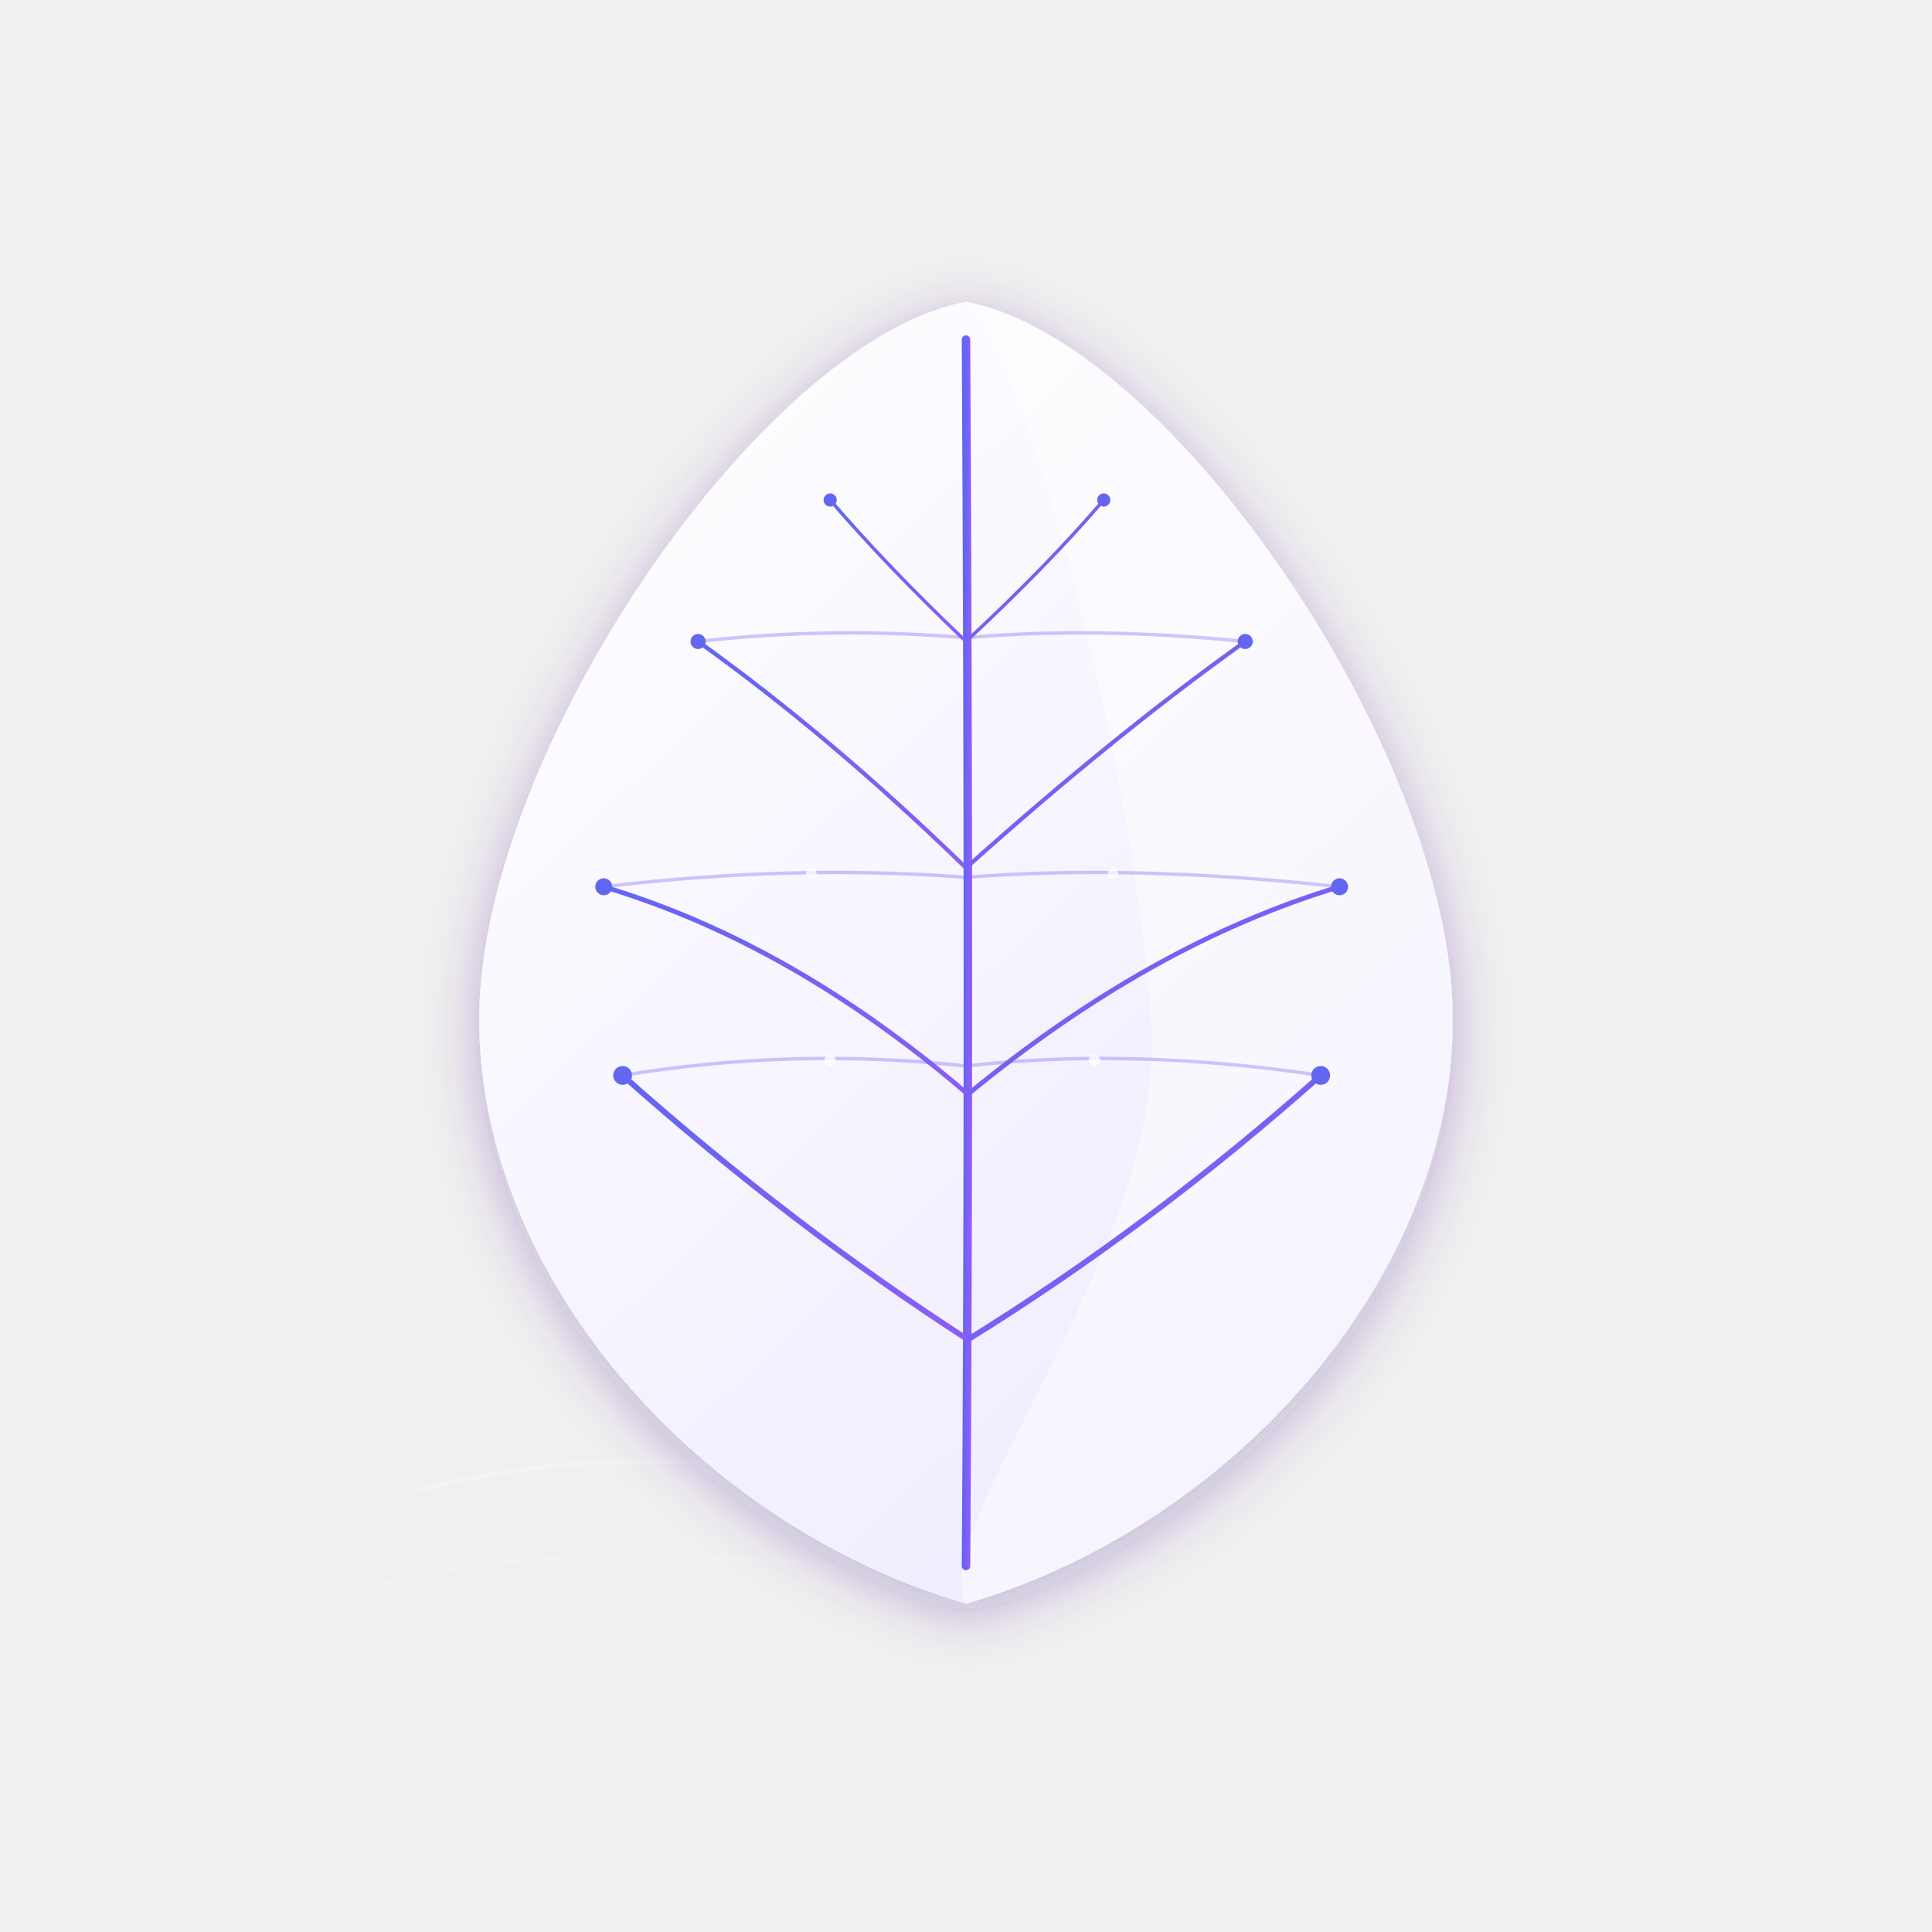
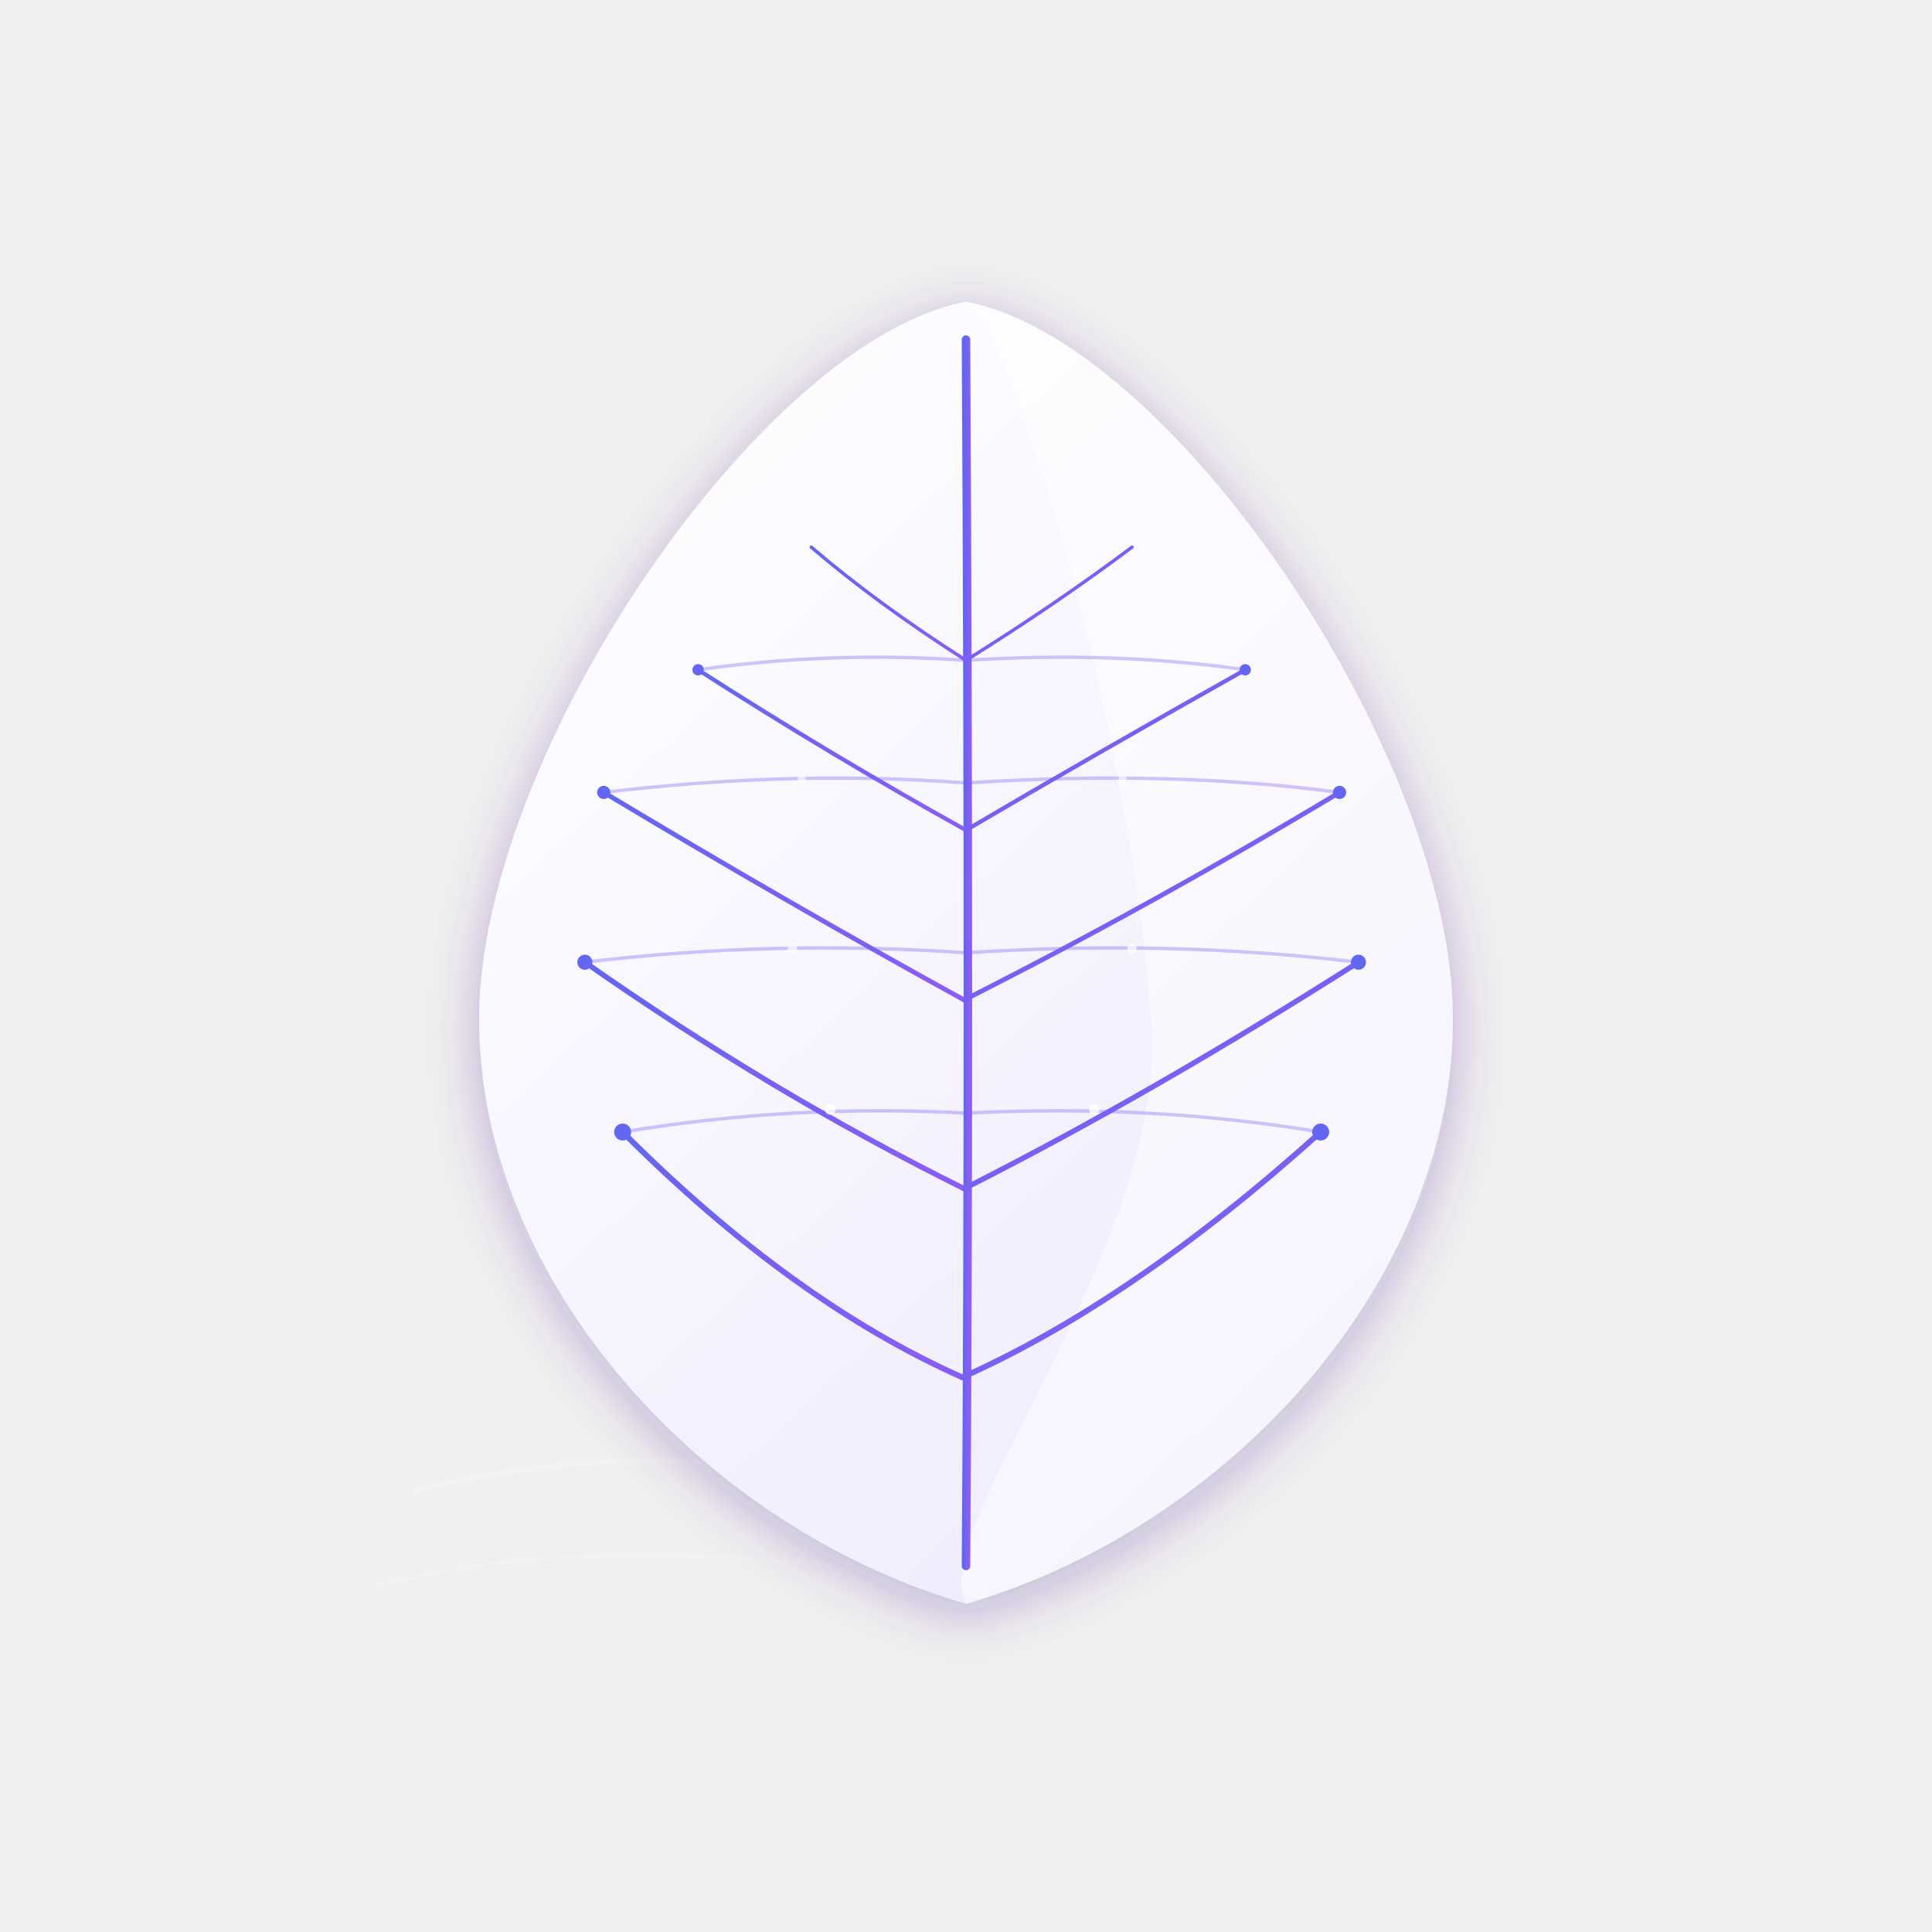
<svg xmlns="http://www.w3.org/2000/svg" viewBox="0 0 1024 1024" font-family="-apple-system,'PingFang SC','Helvetica Neue',sans-serif">
  <defs>
    <linearGradient id="leafGrad" x1="0.15" y1="0" x2="0.85" y2="1">
      <stop offset="0%" stop-color="#FFFFFF" />
      <stop offset="100%" stop-color="#EDE9FE" />
    </linearGradient>
    <linearGradient id="veinGrad" x1="0" y1="0" x2="1" y2="1">
      <stop offset="0%" stop-color="#6366F1" />
      <stop offset="100%" stop-color="#8B5CF6" />
    </linearGradient>
    <filter id="shadow" x="-15%" y="-10%" width="130%" height="130%">
      <feDropShadow dx="0" dy="6" stdDeviation="14" flood-color="#4C1D95" flood-opacity="0.30" />
    </filter>
  </defs>
  <path d="M 220 790 Q 320 765 420 780" stroke="#FFFFFF" stroke-opacity="0.20" stroke-width="2.5" fill="none" stroke-linecap="round" />
  <path d="M 200 840 Q 300 815 440 830" stroke="#FFFFFF" stroke-opacity="0.12" stroke-width="2" fill="none" stroke-linecap="round" />
  <g filter="url(#shadow)">
    <path d="       M 512 160       C 620 180 770 400 770 540       C 770 680 650 810 512 850       C 374 810 254 680 254 540       C 254 400 404 180 512 160       Z" fill="url(#leafGrad)" />
    <path d="       M 512 160       C 620 180 770 400 770 540       C 770 680 650 810 512 850       C 490 810 620 660 610 540       C 600 400 545 195 512 160       Z" fill="#FFFFFF" fill-opacity="0.45" />
  </g>
  <g fill="none" stroke="url(#veinGrad)" stroke-linecap="round" stroke-linejoin="round">
    <path d="M 512 830 Q 514 550 512 180" stroke-width="4.5" />
-     <path d="M 513 710 Q 420 650 330 570" stroke-width="3" />
-     <path d="M 513 580 Q 420 500 320 470" stroke-width="2.5" />
-     <path d="M 512 460 Q 440 390 370 340" stroke-width="2.2" />
-     <path d="M 512 340 Q 470 300 440 265" stroke-width="1.8" />
-     <path d="M 513 710 Q 610 650 700 570" stroke-width="3" />
-     <path d="M 513 580 Q 610 500 710 470" stroke-width="2.5" />
-     <path d="M 512 460 Q 590 390 660 340" stroke-width="2.2" />
-     <path d="M 512 340 Q 555 300 585 265" stroke-width="1.8" />
+     <path d="M 510 730 Q 420 690 330 600" stroke-width="3" />
+     <path d="M 511 630 Q 410 580 310 510" stroke-width="2.8" />
+     <path d="M 511 530 Q 420 480 320 420" stroke-width="2.5" />
+     <path d="M 512 440 Q 440 400 370 355" stroke-width="2.2" />
+     <path d="M 512 350 Q 465 320 430 290" stroke-width="1.8" />
+     <path d="M 510 730 Q 600 690 700 600" stroke-width="3" />
+     <path d="M 511 630 Q 610 580 720 510" stroke-width="2.8" />
+     <path d="M 511 530 Q 610 480 710 420" stroke-width="2.5" />
+     <path d="M 512 440 Q 580 400 660 355" stroke-width="2.2" />
+     <path d="M 512 350 Q 560 320 600 290" stroke-width="1.8" />
  </g>
  <g fill="none" stroke="url(#veinGrad)" stroke-width="1.8" stroke-opacity="0.35" stroke-linecap="round">
-     <path d="M 330 570 Q 420 555 512 565 Q 600 555 700 570" />
-     <path d="M 320 470 Q 420 458 512 465 Q 600 458 710 470" />
-     <path d="M 370 340 Q 440 332 512 338 Q 580 332 660 340" />
+     <path d="M 330 600 Q 420 585 512 590 Q 610 585 700 600" />
+     <path d="M 310 510 Q 410 498 512 505 Q 620 498 720 510" />
+     <path d="M 320 420 Q 420 408 512 415 Q 620 408 710 420" />
+     <path d="M 370 355 Q 440 345 512 350 Q 590 345 660 355" />
  </g>
  <g fill="#6366F1">
-     <circle cx="330" cy="570" r="5" />
-     <circle cx="700" cy="570" r="5" />
-     <circle cx="320" cy="470" r="4.5" />
-     <circle cx="710" cy="470" r="4.5" />
-     <circle cx="370" cy="340" r="4" />
-     <circle cx="660" cy="340" r="4" />
-     <circle cx="440" cy="265" r="3.5" />
-     <circle cx="585" cy="265" r="3.5" />
+     <circle cx="330" cy="600" r="4.5" />
+     <circle cx="700" cy="600" r="4.5" />
+     <circle cx="310" cy="510" r="4" />
+     <circle cx="720" cy="510" r="4" />
+     <circle cx="320" cy="420" r="3.5" />
+     <circle cx="710" cy="420" r="3.5" />
+     <circle cx="370" cy="355" r="3" />
+     <circle cx="660" cy="355" r="3" />
  </g>
  <g fill="#FFFFFF">
-     <circle cx="440" cy="562" r="3" fill-opacity="0.8" />
-     <circle cx="580" cy="562" r="3" fill-opacity="0.8" />
-     <circle cx="430" cy="463" r="2.8" fill-opacity="0.7" />
-     <circle cx="590" cy="463" r="2.8" fill-opacity="0.7" />
+     <circle cx="440" cy="588" r="2.8" fill-opacity="0.8" />
+     <circle cx="580" cy="588" r="2.8" fill-opacity="0.8" />
+     <circle cx="420" cy="503" r="2.5" fill-opacity="0.7" />
+     <circle cx="600" cy="503" r="2.5" fill-opacity="0.7" />
+     <circle cx="425" cy="413" r="2.2" fill-opacity="0.6" />
+     <circle cx="595" cy="413" r="2.2" fill-opacity="0.6" />
  </g>
</svg>
